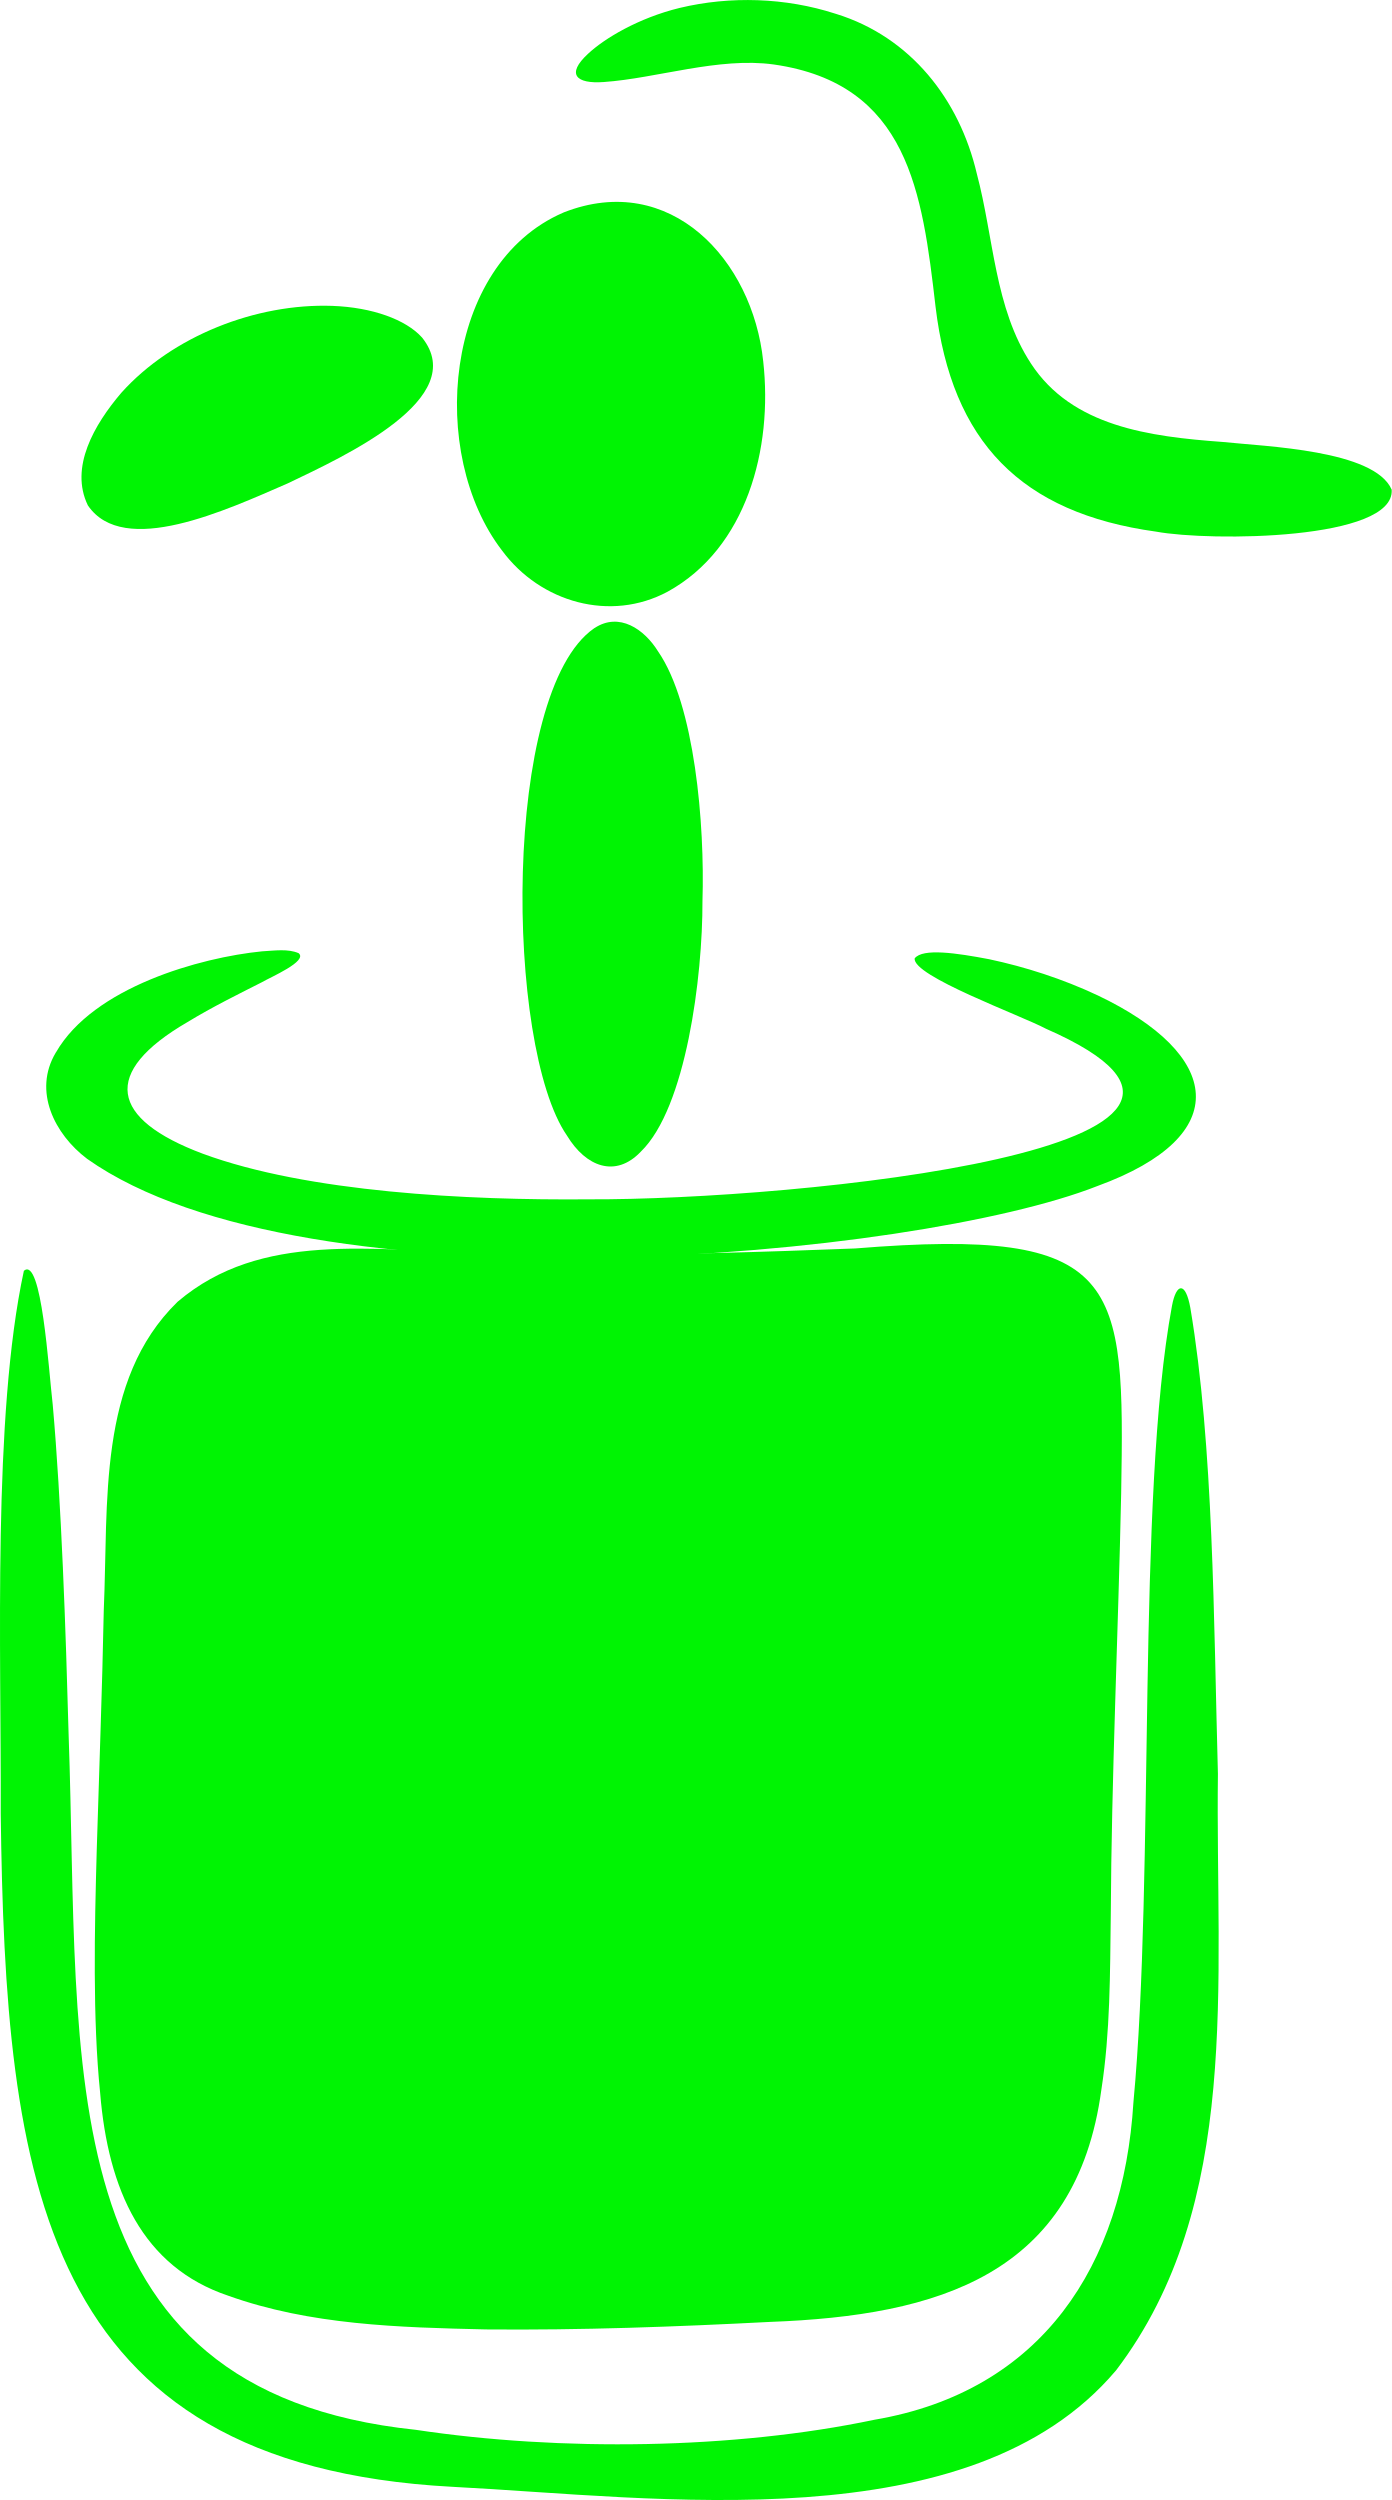
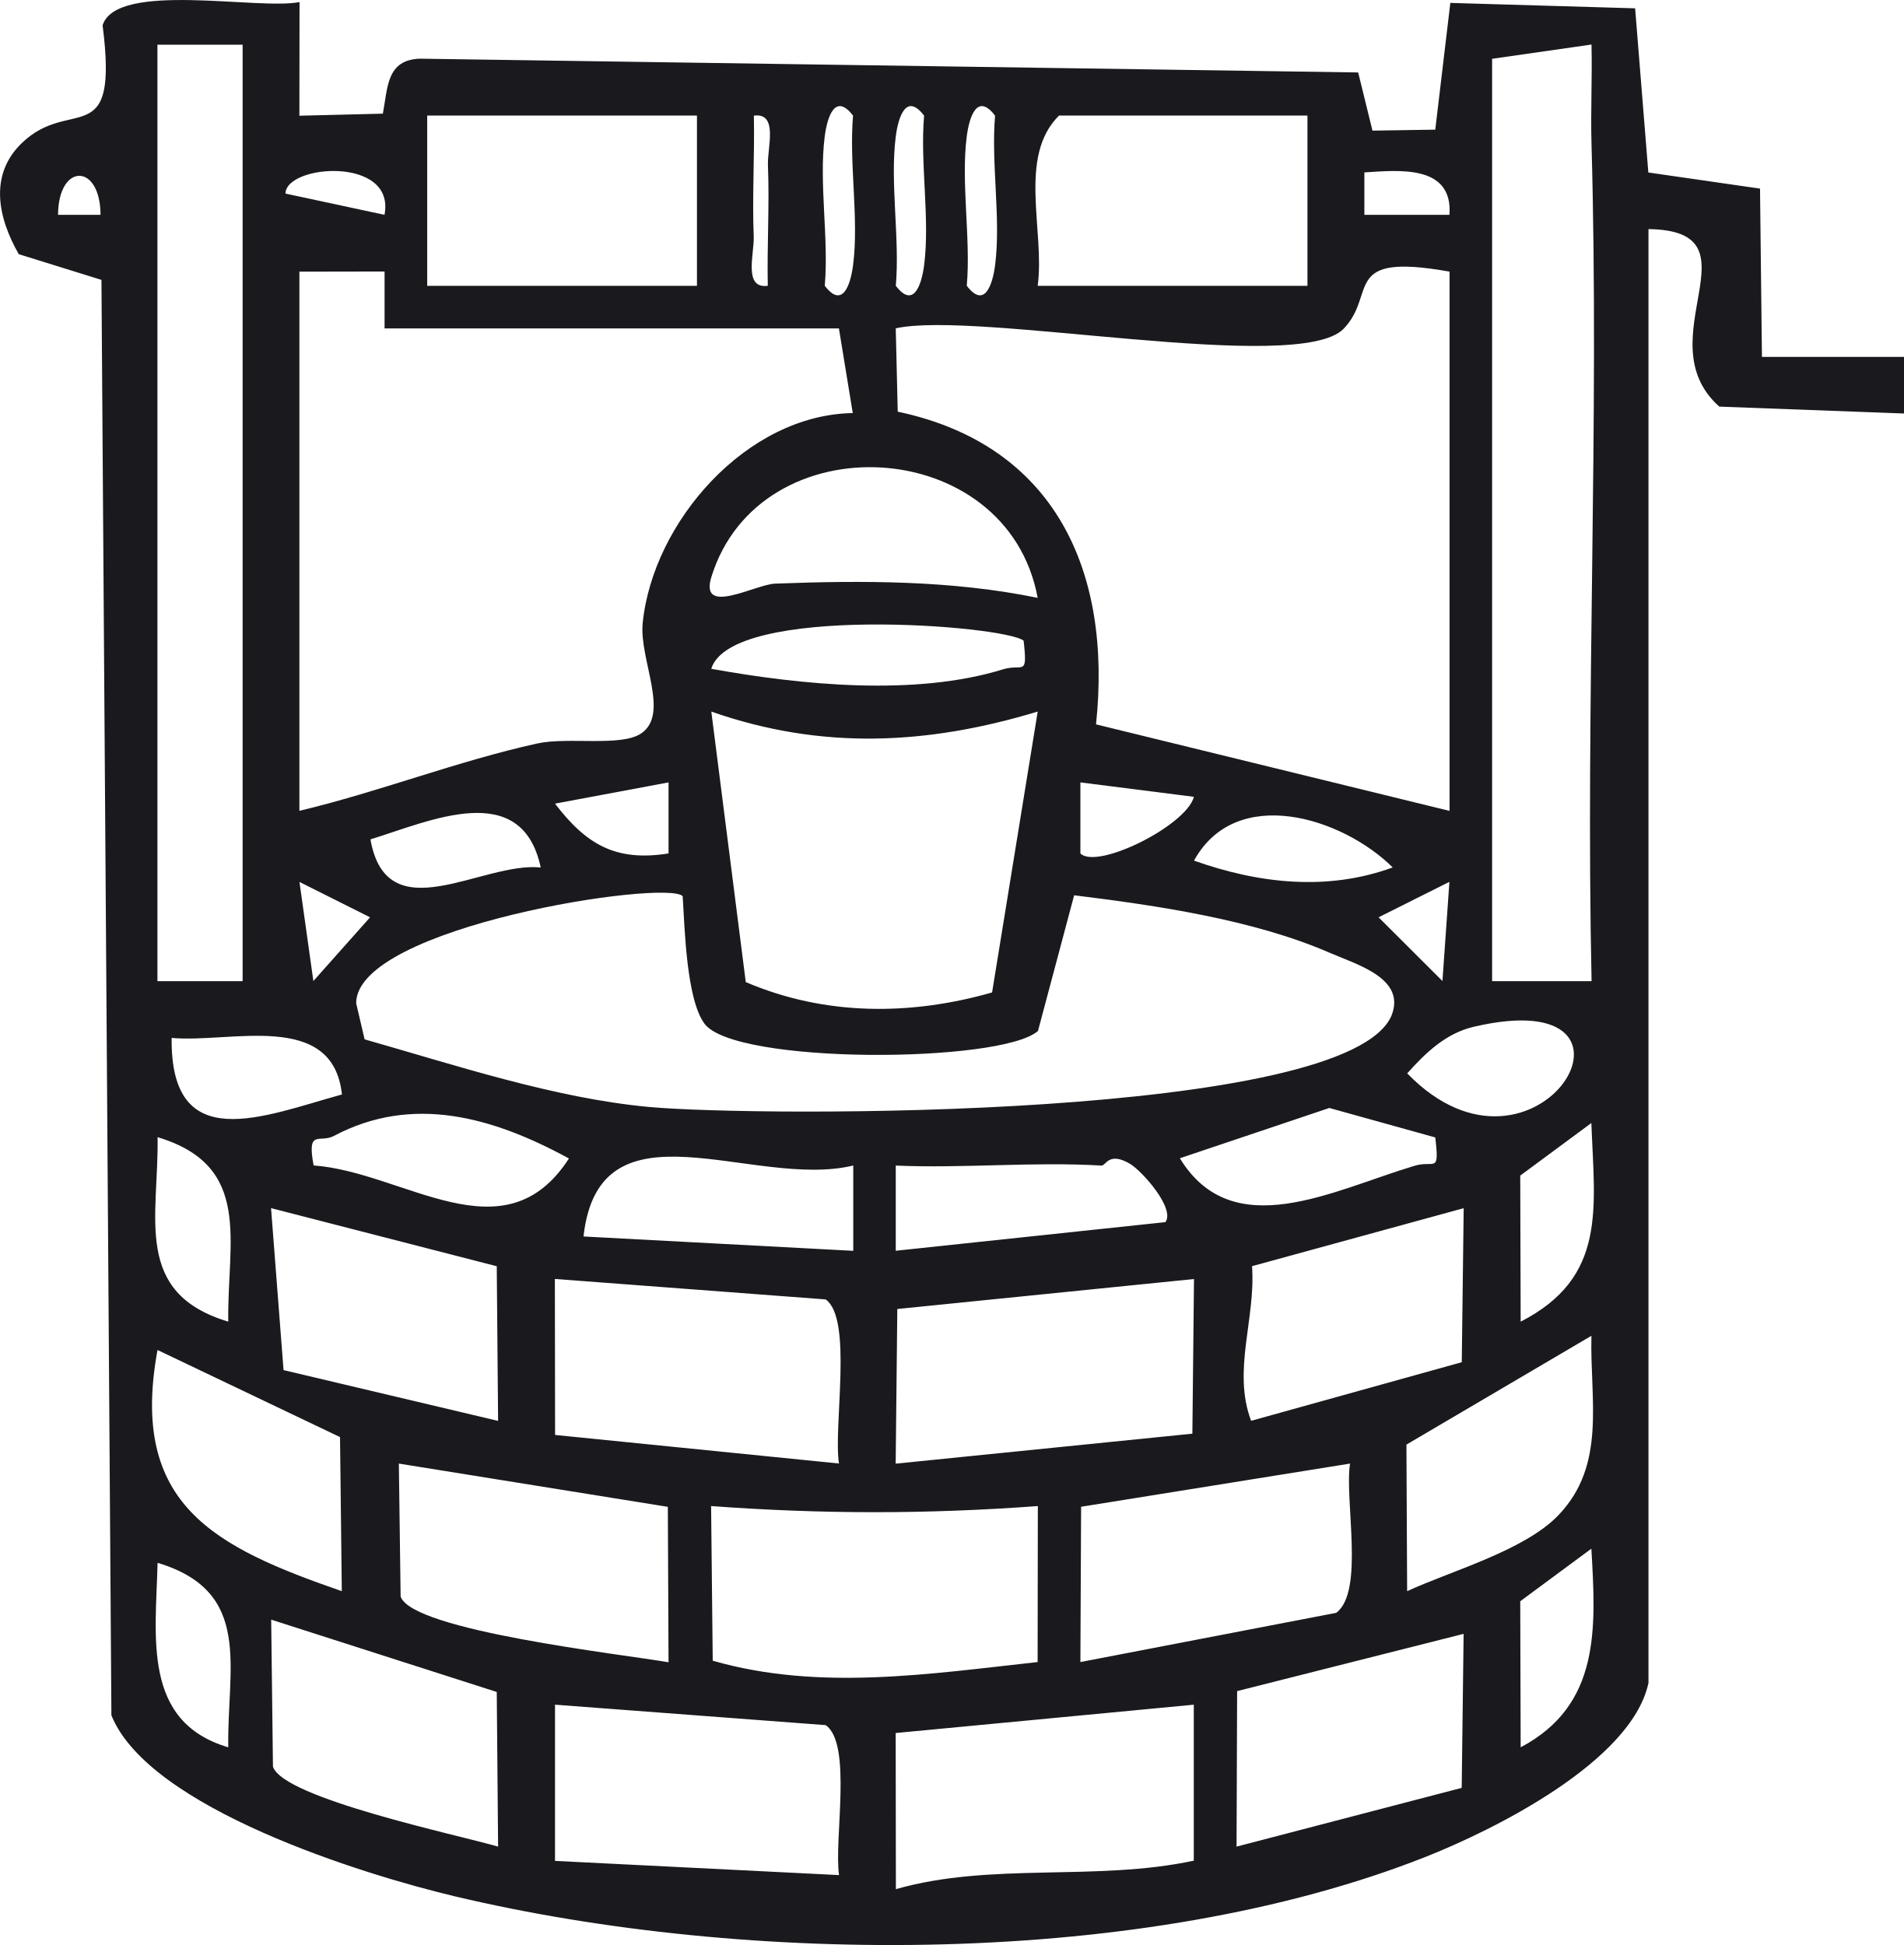
- <svg xmlns="http://www.w3.org/2000/svg" id="Capa_2" data-name="Capa 2" viewBox="0 0 305.4 548.6">
+ <svg xmlns="http://www.w3.org/2000/svg" id="Capa_2" data-name="Capa 2" viewBox="0 0 267.99 273.8">
  <defs>
    <style>
      .cls-1 {
-         fill: #00f403;
+         fill: #1a1a1e;
      }
    </style>
  </defs>
  <g id="Capa_2-2" data-name="Capa 2">
-     <g>
-       <path class="cls-1" d="M244.83,520.24c-31.96,37.72-100.66,27.76-145.64,25.46C8.77,540.86,1.17,478.32.16,397.95c.13-36.01-1.82-87.11,5.08-119.09,3.89-3.28,5.42,21.54,6.33,29.39,1.9,21.36,2.87,49.61,3.49,72.47,2.59,72.93-5.17,143.96,76.18,152.48,31.7,4.77,69.76,4.29,100.65-2.21,36.63-6.24,54.62-33.74,56.83-69.66,4.73-50.35.65-132.74,8.46-174.78.93-4.99,2.97-5.44,4.03.45,5.11,30.33,5.12,68.69,6.05,102.28-.58,45.6,5.36,94.37-22.32,130.83l-.1.13Z" />
-       <path class="cls-1" d="M123.76,46.59c23.33-9.11,41.4,10.41,43.72,32.7,2.15,19.16-3.65,41.01-20.96,50.54-12.52,6.74-27.92,2.4-36.35-9.02-16.3-21.18-12.89-62.77,13.43-74.15l.16-.07Z" />
-       <path class="cls-1" d="M12.29,230.92c8.2-14.29,31.68-20.82,45.22-22.16,2.82-.16,5.67-.6,8.01.4,2.16,1.73-6.21,5.29-8.07,6.39-4.73,2.4-10.86,5.41-16.28,8.72-19.08,11.08-17.02,21.28,3.33,28.9,22.93,8.47,58.11,10.25,84.7,10.01,45.38.18,160.14-11.22,100.29-37.45-5.51-2.94-29.36-11.58-28.77-15.43,1.78-2.29,9.28-1.15,16.34.19,7.91,1.68,16.1,4.3,23.85,7.95,27.05,12.89,30.32,30.74-.14,41.84-39.89,15.71-173.55,28.09-221.66-5.99-7.17-5.42-11.89-14.86-6.89-23.27l.06-.11Z" />
-       <path class="cls-1" d="M183.47,3.05c16.35,5.06,27.06,18.76,30.88,35.06,3.74,14.03,3.88,29.46,11.89,41.67,9.02,13.83,25.98,16.02,42.01,17.2,9.56,1.01,33.36,1.76,37.14,10.47.73,11.08-39.67,11.42-51.72,9.21-29.63-4.1-44.81-19.67-48.37-49.33-2.91-25.14-5.96-48.96-35.51-53.18-12.06-1.68-25.73,3.05-37.29,3.85-6.12.45-8.31-1.72-3.47-6.19,3.58-3.36,11.06-7.86,20.11-10.07,11.13-2.67,23.28-2.26,34.13,1.25l.19.06Z" />
-       <path class="cls-1" d="M92.65,74.11c10.56,13.3-16.87,25.92-29.48,31.95-13.49,5.86-36.05,16.39-43.89,4.84-4.04-8.34,1.38-17.7,7.33-24.69,11.19-12.49,29.62-19.67,46.3-19.09,8.83.32,16.15,3.03,19.65,6.89l.09.1Z" />
-       <path class="cls-1" d="M39.04,285.6c18.32-15.53,42.38-11.09,66.87-10.76,16.88.56,33.87.53,50.77.13,10.57-.25,20.78-.62,31-1.01,58.71-4.77,59.14,6.96,58.35,53.73-.63,30.13-2.14,62.69-2.28,92.57-.17,12.75-.1,25.65-2.06,38.26-5.5,40.73-35.83,49.63-72.72,51-20.71,1.07-41.54,1.84-62.31,1.65-19.2-.44-38.59-.96-56.58-7.4-18.85-6.33-26.36-23.3-28.1-44.46-1.66-16.22-1.24-36-.75-53.4.53-17.82,1.2-34.96,1.54-52.52,1.04-23.65-1.44-50.52,16.17-67.7l.11-.1Z" />
-       <path class="cls-1" d="M130.47,137.82c5.39-3.55,10.9.21,13.96,5.16,8.03,11.67,10.25,37.9,9.72,54.75.05,16.57-3.59,45.36-13.52,54.98-5.52,5.82-12.04,3.39-16.23-3.54-13.54-19.65-14.24-97.32,5.98-111.3l.09-.06Z" />
-     </g>
+     <path class="cls-1" d="M232.01,236.99c-2.44,11.04-21.81,20.65-31.49,24.46-39.55,15.58-95.34,15.26-136.41,5.52-13-3.08-43.16-12.42-48.43-25.5l-1.4-202.07-11.64-3.62c-2.9-5.07-4.24-11.13.42-15.63,6.91-6.69,13.68,1.45,11.38-16.59,1.99-6.25,21.89-2.11,27.72-3.27l-.02,16,11.75-.29c.7-3.73.52-7.58,5.22-7.74l132.06,1.94,2.01,8.19,8.84-.14,2.12-17.84,26.01.76,1.86,23.11,15.72,2.27.27,23.69h20.01s0,7.97,0,7.97l-26.01-.97c-10.57-9.41,6.22-24.76-9.97-24.99v204.73ZM34.15,6.29h-11.99v131.83h11.99V6.29ZM210.02,8.28v129.84s14,0,14,0c-.85-39.21,1.1-78.67-.01-117.86-.13-4.65.11-9.35,0-13.99l-14,2.01ZM98.1,16.27h-37.97v23.97h37.97v-23.97ZM108.07,40.23c-.12-5.63.25-11.34.02-16.99-.1-2.43,1.51-7.43-1.98-6.96.12,5.63-.25,11.34-.02,16.99.1,2.43-1.51,7.43,1.98,6.96ZM120.07,16.28c-2.47-3.24-3.62.04-3.99,2.95-.83,6.52.59,14.3.01,21,2.47,3.24,3.62-.04,3.99-2.95.83-6.52-.59-14.3-.01-21ZM130.07,16.28c-2.47-3.24-3.62.04-3.99,2.95-.83,6.52.59,14.3.01,21,2.47,3.24,3.62-.04,3.99-2.95.83-6.52-.59-14.3-.01-21ZM140.06,16.28c-2.47-3.24-3.62.04-3.99,2.95-.83,6.52.59,14.3.01,21,2.47,3.24,3.62-.04,3.99-2.95.83-6.52-.59-14.3-.01-21ZM184.04,16.27h-34.98c-5.86,5.8-1.96,16.26-3,23.97h37.97v-23.97ZM14.15,30.24c-.03-7.32-5.94-7.32-5.98,0h5.98ZM54.12,30.24c1.6-8.28-13.87-7.11-13.94-2.99l13.94,2.99ZM204.02,30.24c.5-7.15-7.25-6.26-11.98-5.97v5.97s11.98,0,11.98,0ZM42.14,38.24v75.9c11.24-2.67,22.18-6.99,33.48-9.48,4.32-.95,11.74.49,14.59-1.39,4.15-2.74-.26-10.42.25-15.55,1.43-14.24,14.62-29.34,29.57-29.57l-1.95-11.92h-63.95v-8.01s-11.99.02-11.99.02ZM204.03,38.24c-15.4-2.76-10.13,3.11-14.91,8.04-6.37,6.57-51.62-2.61-63.04-.06l.28,11.73c22.2,4.7,30.18,22.54,27.91,44.02l49.76,12.18V38.24ZM146.06,84.17c-4.26-23.08-39.15-24.89-45.93-2.95-1.73,5.59,6.17,1.05,8.95.94,12.36-.47,24.9-.48,36.98,2ZM144.08,90.19c-2.66-2.17-41.15-5.21-43.97,3.96,12.65,2.28,28.7,3.89,41.04.08,2.85-.88,3.51,1.18,2.93-4.04ZM146.05,100.17c-15.52,4.7-30.43,5.43-45.93,0l4.85,38.08c11.17,4.77,23.17,4.74,34.67,1.46l6.42-39.53ZM94.1,110.14l-15.98,2.99c4.38,5.72,8.51,8.2,15.98,7.01v-10ZM168.05,112.17l-15.98-2.03v10c2.34,2.33,14.88-3.88,15.98-7.97ZM76.11,122.12c-2.68-12.56-15.58-6.54-23.97-3.96,2.33,13.13,15.72,3.09,23.97,3.96ZM196.03,122.11c-7.11-7.04-22.03-11.73-27.97-.96,9.07,3.22,18.73,4.34,27.97.96ZM44.11,138.1l7.98-8.97-9.94-4.98,1.96,13.96ZM204.01,124.14l-9.97,4.99,8.99,8.97.98-13.96ZM96.08,126.15c-2.33-2.39-45.94,4.27-45.95,15.07l1.19,5.09c12.77,3.63,26.79,8.3,40.05,9.52,15.51,1.42,98.41,1.79,104.51-12.91,2-5.19-4.77-7.09-8.8-8.83-10.71-4.64-24.29-6.63-35.89-8.06l-5.09,19.1c-5.17,4.56-42.76,4.76-46.96-1.05-2.53-3.5-2.76-13.33-3.05-17.92ZM207.44,144.54c-3.95.92-6.79,3.68-9.37,6.56,18.31,18.87,37.18-13.06,9.37-6.56ZM48.13,154.07c-1.28-11.9-15.68-7.2-23.97-7.96-.2,16.73,12.94,11,23.97,7.96ZM44.14,164.06c12.8.94,26.82,13.16,35.94-.98-10.73-5.85-22.03-9.04-33.09-3.17-2,1.06-3.82-1.08-2.85,4.14ZM202.02,160.12l-14.91-4.15-21.04,7.08c7.45,12.19,21.51,4.51,33.03,1.06,2.84-.85,3.53,1.24,2.92-4ZM214.04,186.05c12.19-6.24,10.39-15.99,9.95-27.96l-10.01,7.4.06,20.56ZM32.13,186.05c-.18-11.27,3.52-21.92-9.95-25.97.18,11.27-3.52,21.92,9.95,25.97ZM120.1,164.07c-14.07,3.41-35.75-9.91-37.97,9.99l37.97,2.02v-12.01ZM155.06,164.08c-9.59-.57-19.39.41-28.98,0v11.99s37.96-4.03,37.96-4.03c1.4-1.93-3.29-7.2-4.99-8.21-2.99-1.76-3.39.27-3.99.24ZM69.92,178.25l-31.77-8.18,1.76,22.8,30.2,7.15-.19-21.77ZM206.01,170.08l-29.78,8.16c.53,7.44-2.8,14.7-.13,21.77l29.65-8.25.27-21.69ZM118.09,206.03c-.82-5.2,1.99-20.41-1.88-23.11l-38.11-2.88.03,21.96,39.96,4.02ZM168.06,180.05l-41.76,4.22-.23,21.77,41.76-4.22.23-21.77ZM219.33,213.32c6.84-7.11,4.44-16.27,4.67-25.28l-26.04,15.32.1,20.63c6.26-2.88,16.49-5.7,21.28-10.68ZM47.86,202.3l-25.69-12.26c-4.01,21.82,8.03,27.74,25.94,33.95l-.25-21.7ZM94,212.12l-37.86-6.09.25,18.72c1.64,4.8,31.14,8.11,37.71,9.25l-.1-21.88ZM190.02,206.03l-37.85,6.08-.1,21.86,36.01-6.93c4.01-3,1.15-15.82,1.94-21.01ZM146.08,212.01c-15.65,1.15-30.34,1.15-45.99,0l.23,21.77c14.98,4.31,30.58,1.84,45.73.19l.03-21.96ZM214.04,245.97c11.26-5.96,10.6-16.79,9.95-27.96l-10.01,7.4.06,20.56ZM32.13,245.97c-.18-11.27,3.52-21.92-9.95-25.97-.24,10.33-2.24,22.37,9.95,25.97ZM69.92,238.18l-31.75-10.18.25,20.7c1.5,4.46,26.04,9.6,31.69,11.25l-.19-21.77ZM206.01,230l-31.88,8.06-.08,21.89,31.69-8.27.27-21.68ZM118.1,263.96c-.74-4.93,1.9-18.48-1.88-21.11l-38.1-2.88v21.99s39.98,2,39.98,2ZM168.05,239.97l-41.98,3.99.03,21.98c13.38-3.83,28.11-1.06,41.93-4.01v-21.96Z" />
  </g>
</svg>
